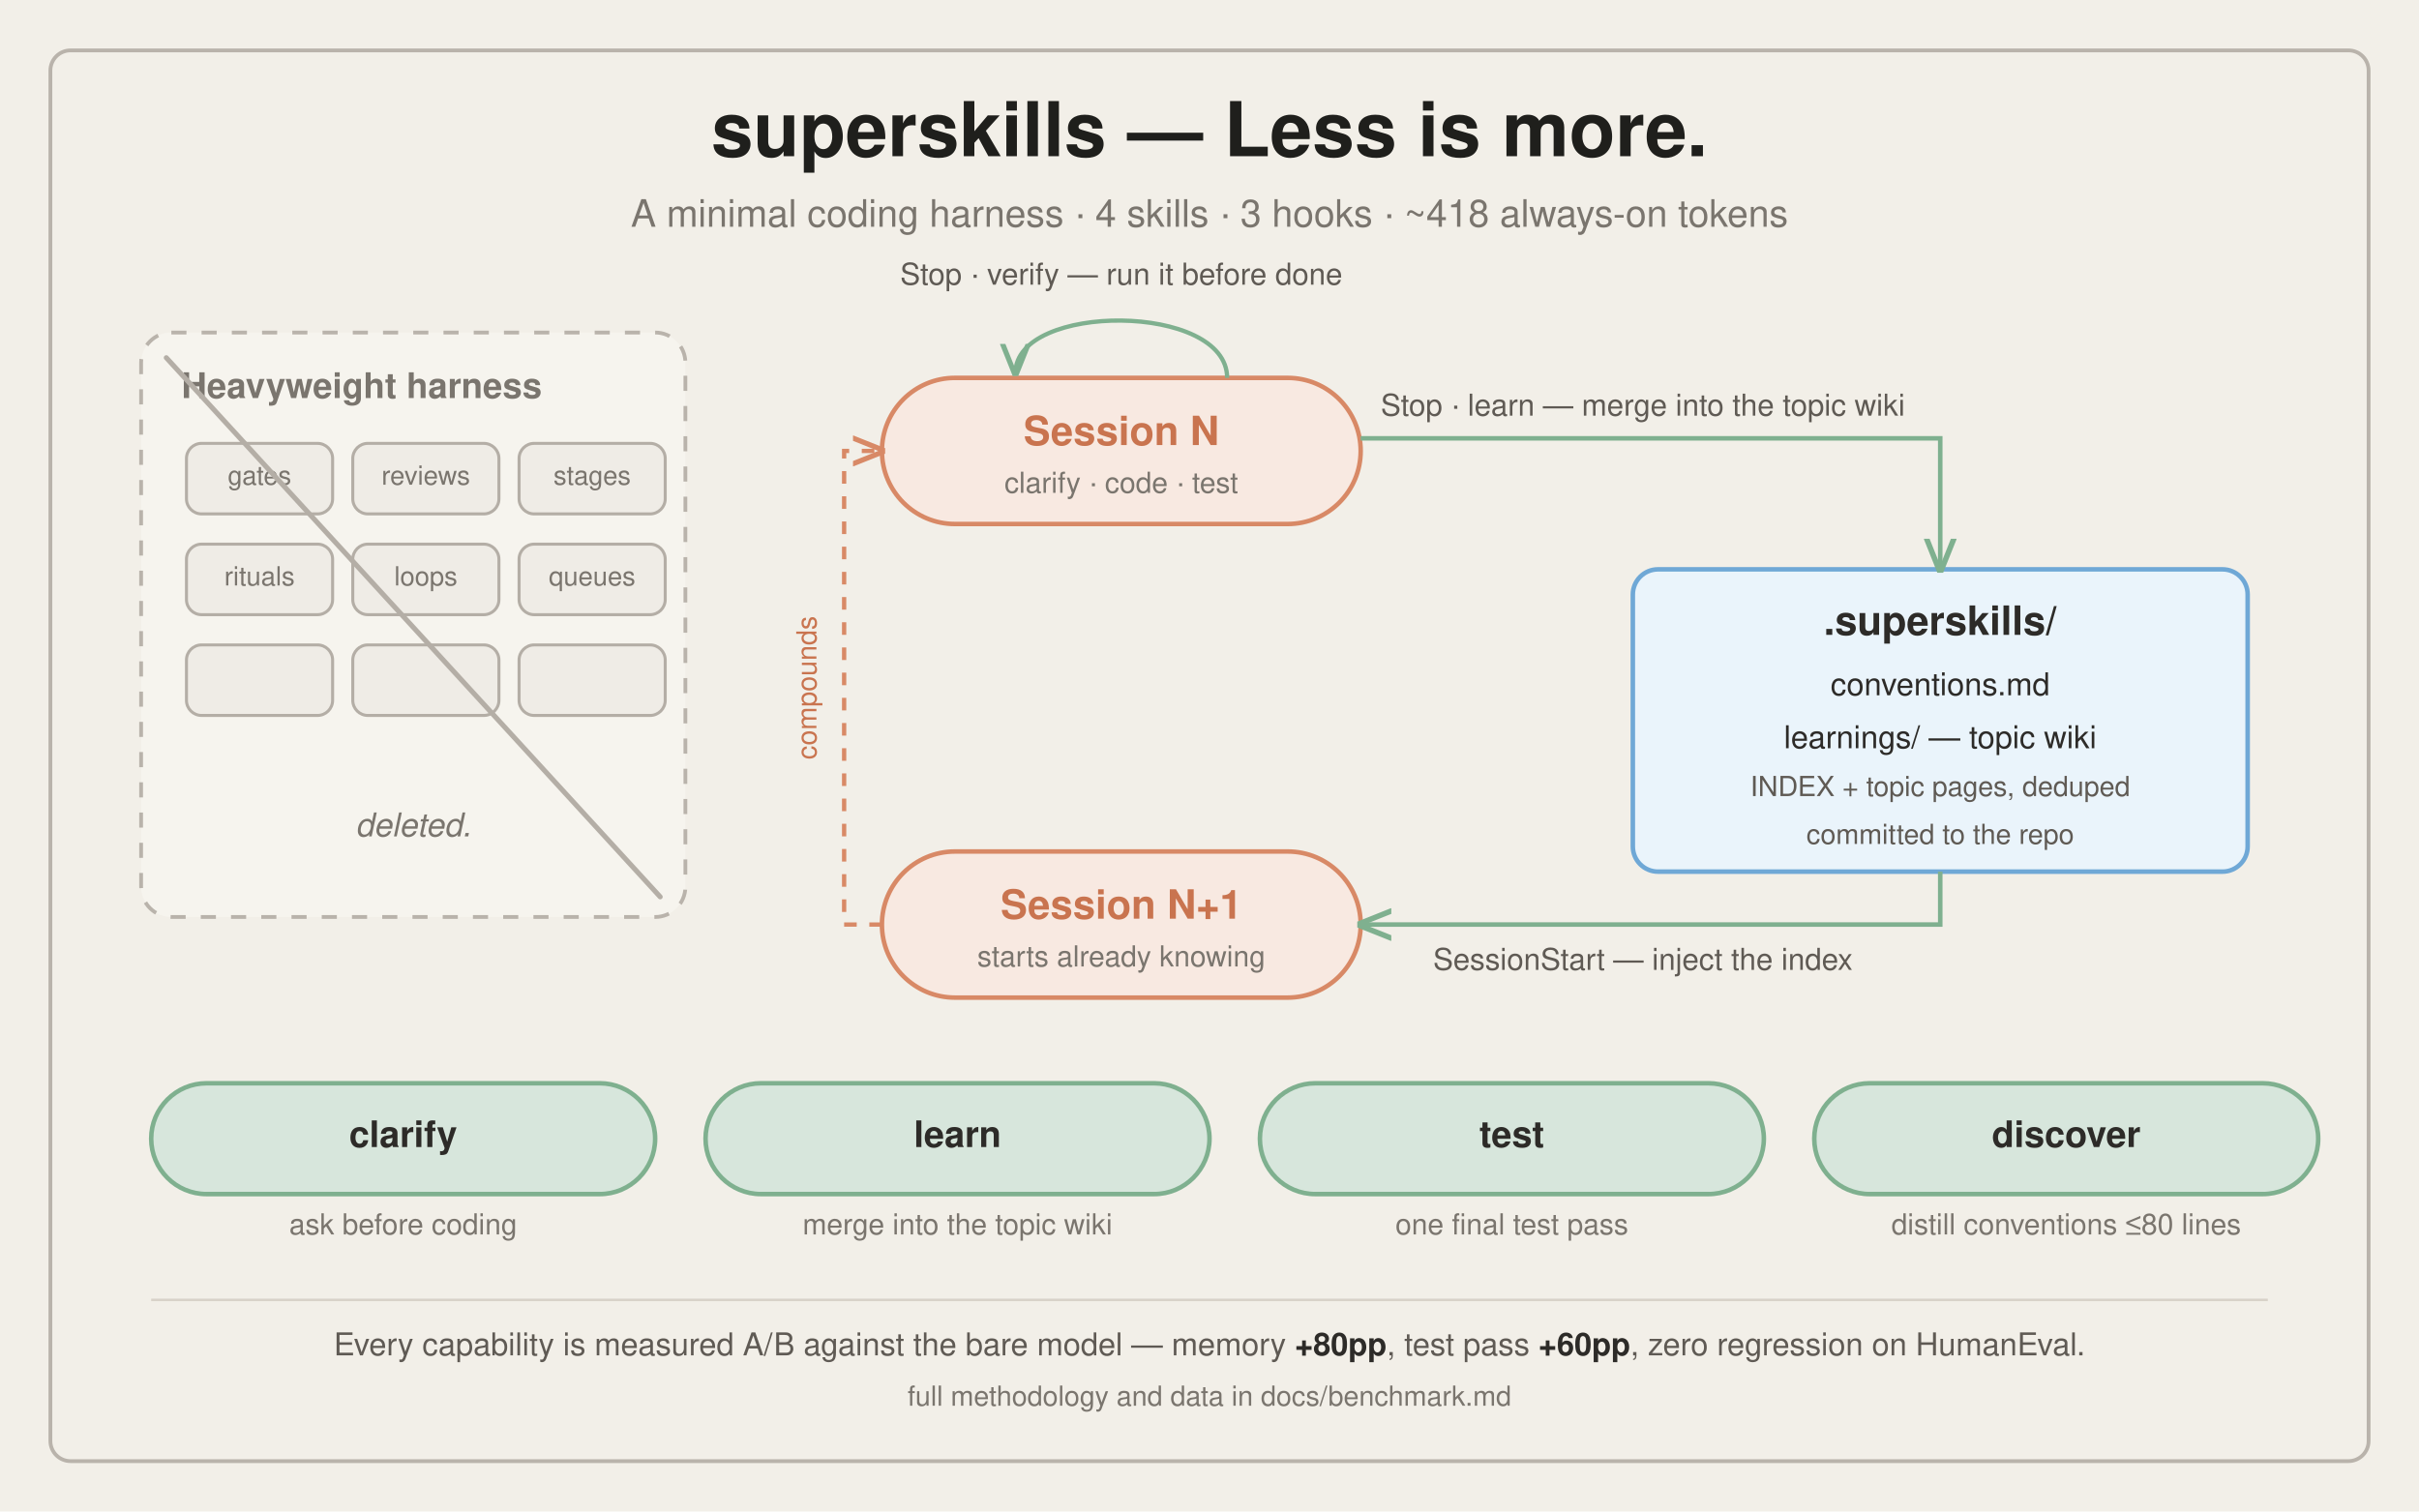
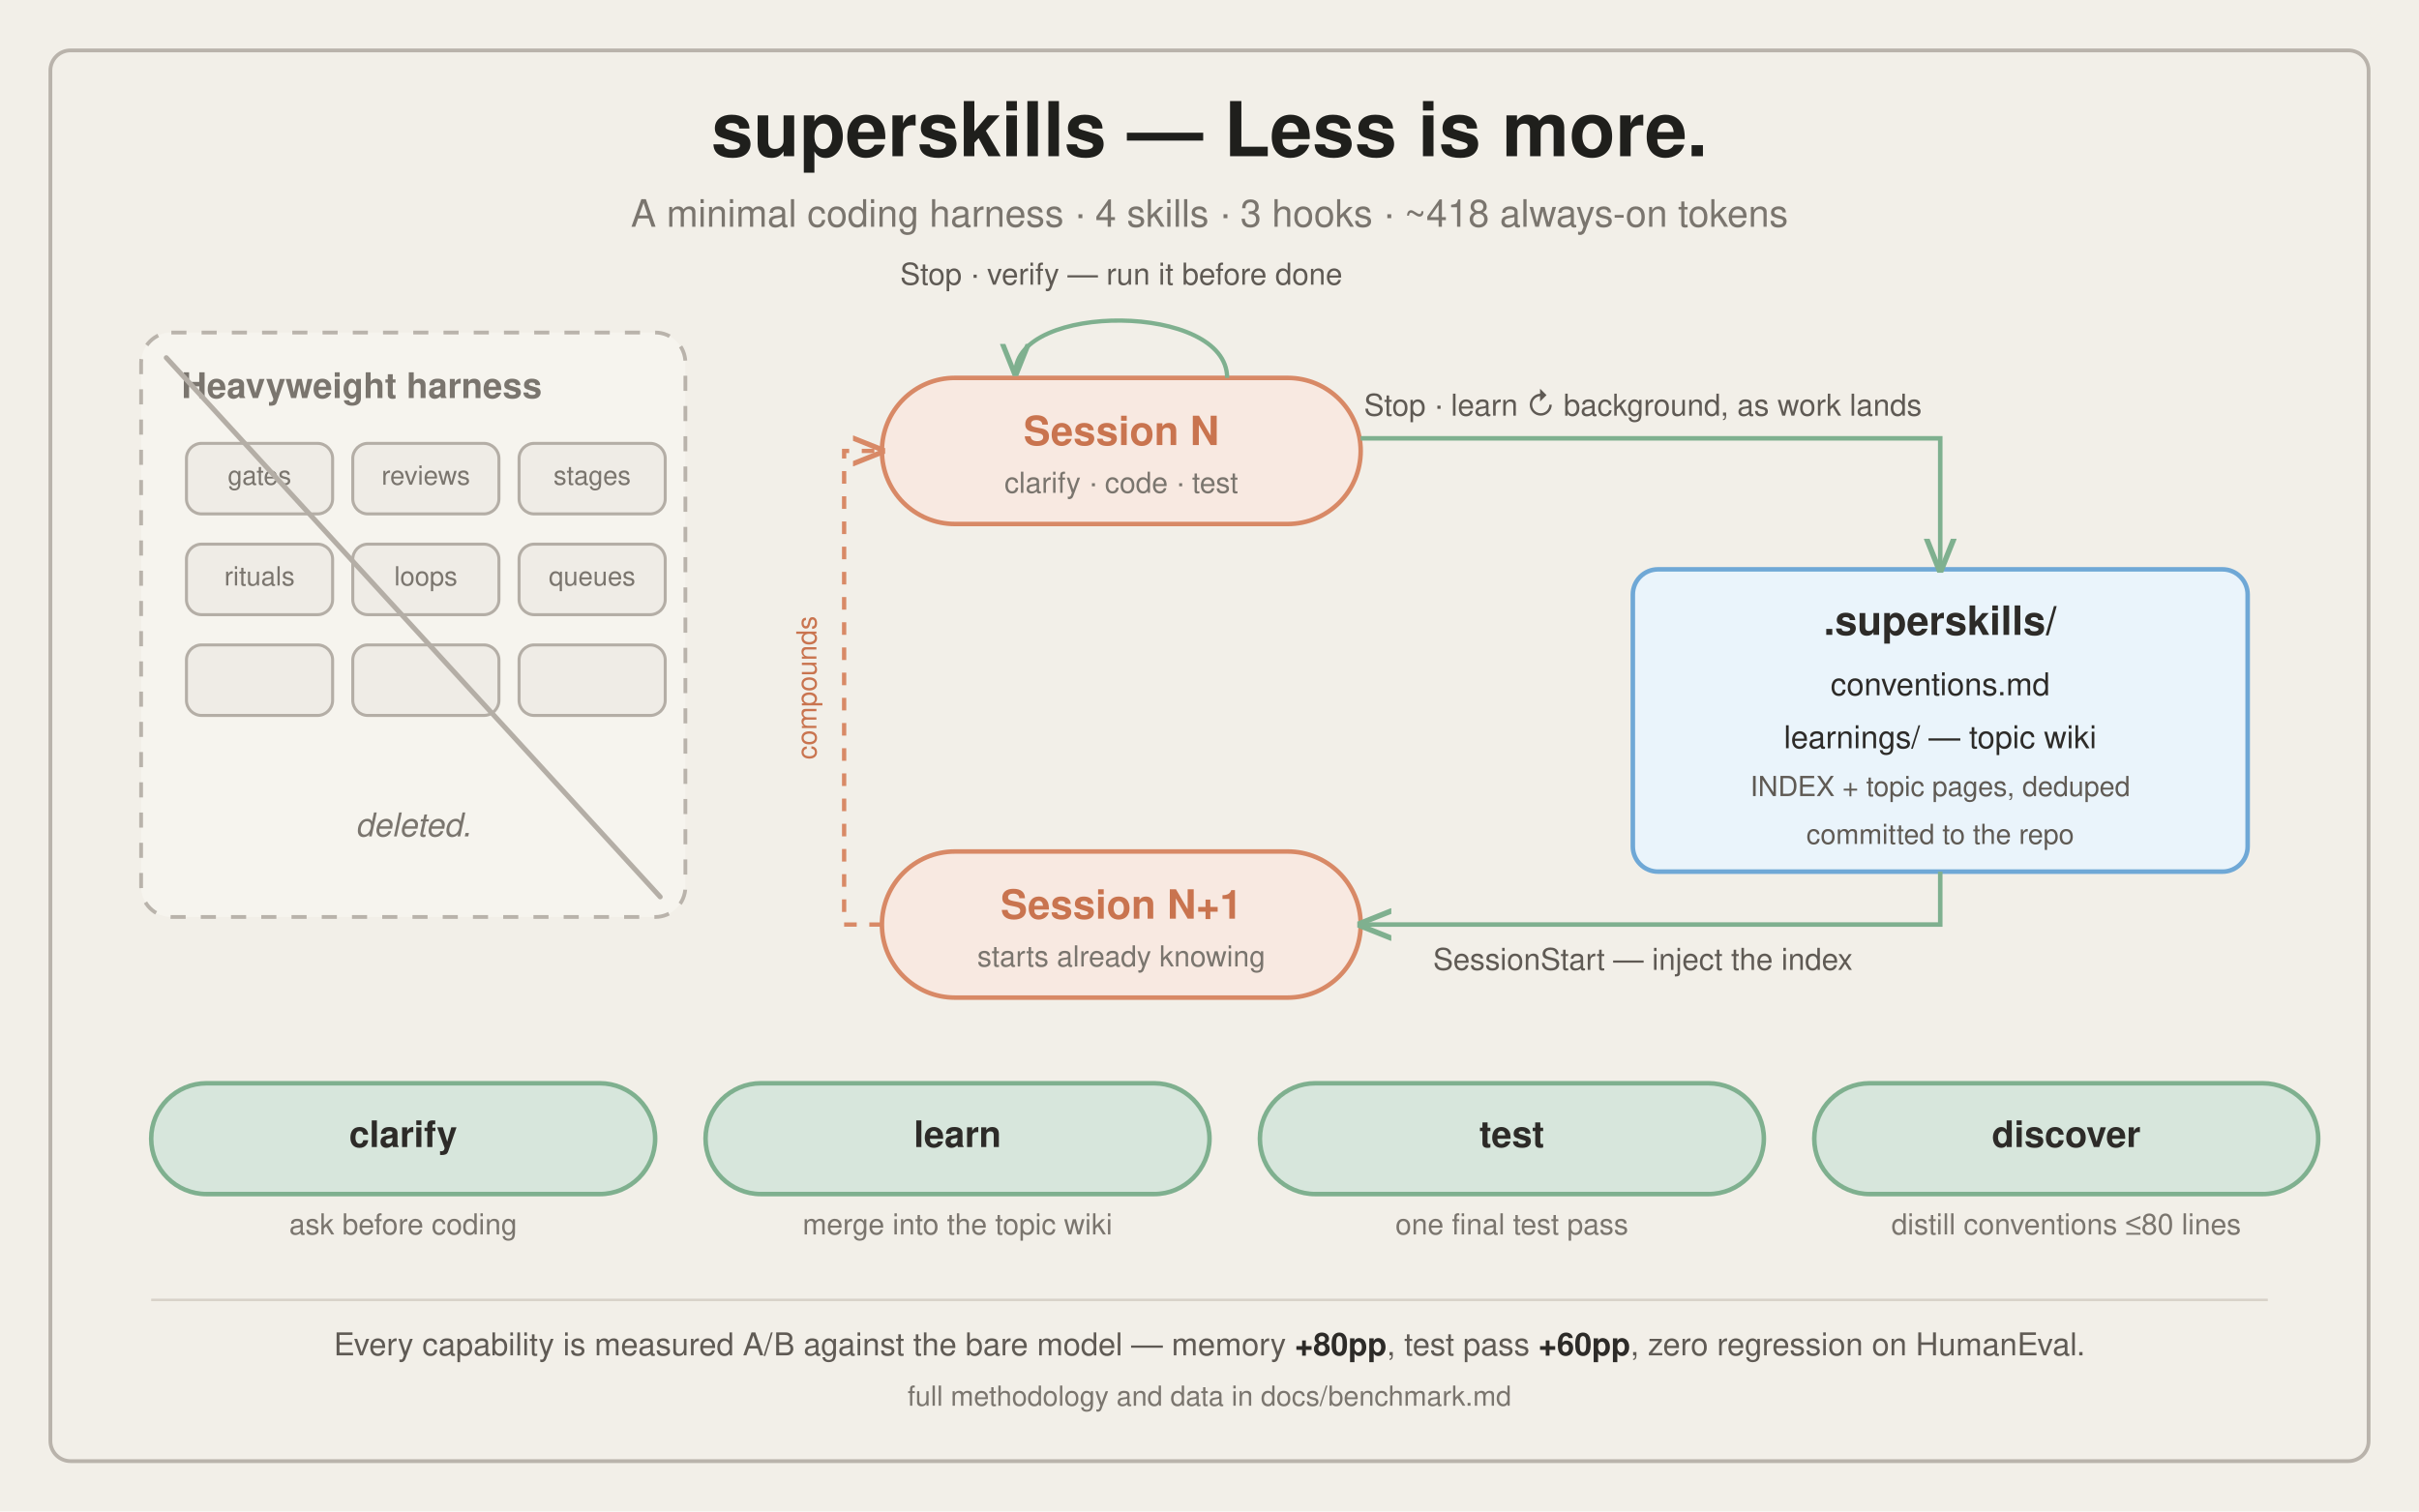
<svg xmlns="http://www.w3.org/2000/svg" viewBox="0 0 960 600" font-family="ui-sans-serif, -apple-system, 'Segoe UI', Helvetica, Arial, sans-serif">
  <defs>
    <marker id="arrow-hook" viewBox="0 0 10 10" refX="9" refY="5" markerWidth="7.5" markerHeight="7.5" orient="auto-start-reverse" markerUnits="strokeWidth">
      <polyline points="0,1 10,5 0,9" fill="none" stroke="#7FB08F" stroke-width="1.6" stroke-linecap="round" stroke-linejoin="round" />
    </marker>
    <marker id="arrow-loop" viewBox="0 0 10 10" refX="9" refY="5" markerWidth="7.5" markerHeight="7.5" orient="auto-start-reverse" markerUnits="strokeWidth">
      <polyline points="0,1 10,5 0,9" fill="none" stroke="#D88966" stroke-width="1.6" stroke-linecap="round" stroke-linejoin="round" />
    </marker>
  </defs>
  <rect width="100%" height="100%" fill="#F2EFE8" />
  <rect x="20" y="20" width="920" height="560" rx="8" fill="none" stroke="#B9B3AB" stroke-width="1.5" />
  <text x="480" y="62" text-anchor="middle" font-size="30" font-weight="700" fill="#1F1F1C">superskills — Less is more.</text>
  <text x="480" y="90" text-anchor="middle" font-size="15" fill="#7A756E">A minimal coding harness · 4 skills · 3 hooks · ~418 always-on tokens</text>
  <g>
    <rect x="56" y="132" width="216" height="232" rx="12" fill="#F6F4EE" stroke="#B9B3AB" stroke-width="1.5" stroke-dasharray="6 6" />
    <text x="72" y="158" font-size="14" font-weight="600" fill="#7A756E">Heavyweight harness</text>
    <rect x="74" y="176" width="58" height="28" rx="6" fill="#EFECE6" stroke="#B4AEA6" stroke-width="1.2" />
    <text x="103" y="190" text-anchor="middle" dominant-baseline="central" font-size="10.5" fill="#7A756E">gates</text>
    <rect x="140" y="176" width="58" height="28" rx="6" fill="#EFECE6" stroke="#B4AEA6" stroke-width="1.2" />
    <text x="169" y="190" text-anchor="middle" dominant-baseline="central" font-size="10.5" fill="#7A756E">reviews</text>
    <rect x="206" y="176" width="58" height="28" rx="6" fill="#EFECE6" stroke="#B4AEA6" stroke-width="1.2" />
    <text x="235" y="190" text-anchor="middle" dominant-baseline="central" font-size="10.5" fill="#7A756E">stages</text>
    <rect x="74" y="216" width="58" height="28" rx="6" fill="#EFECE6" stroke="#B4AEA6" stroke-width="1.2" />
    <text x="103" y="230" text-anchor="middle" dominant-baseline="central" font-size="10.5" fill="#7A756E">rituals</text>
    <rect x="140" y="216" width="58" height="28" rx="6" fill="#EFECE6" stroke="#B4AEA6" stroke-width="1.2" />
    <text x="169" y="230" text-anchor="middle" dominant-baseline="central" font-size="10.5" fill="#7A756E">loops</text>
    <rect x="206" y="216" width="58" height="28" rx="6" fill="#EFECE6" stroke="#B4AEA6" stroke-width="1.2" />
    <text x="235" y="230" text-anchor="middle" dominant-baseline="central" font-size="10.5" fill="#7A756E">queues</text>
    <rect x="74" y="256" width="58" height="28" rx="6" fill="#EFECE6" stroke="#B4AEA6" stroke-width="1.2" />
    <rect x="140" y="256" width="58" height="28" rx="6" fill="#EFECE6" stroke="#B4AEA6" stroke-width="1.2" />
    <rect x="206" y="256" width="58" height="28" rx="6" fill="#EFECE6" stroke="#B4AEA6" stroke-width="1.2" />
    <line x1="66" y1="142" x2="262" y2="356" stroke="#B4AEA6" stroke-width="2" stroke-linecap="round" />
    <text x="164" y="332" text-anchor="middle" font-size="13" font-style="italic" fill="#7A756E">deleted.</text>
  </g>
  <g>
    <rect x="350" y="150" width="190" height="58" rx="29" fill="#F8E9E1" stroke="#D88966" stroke-width="1.8" />
    <text x="445" y="173" text-anchor="middle" dominant-baseline="central" font-size="16" font-weight="700" fill="#C9744F">Session N</text>
    <text x="445" y="193" text-anchor="middle" dominant-baseline="central" font-size="11.5" fill="#7A756E">clarify · code · test</text>
    <path d="M 487 150 C 487 120 403 120 403 148" fill="none" stroke="#7FB08F" stroke-width="1.7" marker-end="url(#arrow-hook)" />
    <text x="445" y="113" text-anchor="middle" font-size="12" fill="#5F5A54">Stop · verify — run it before done</text>
    <rect x="350" y="338" width="190" height="58" rx="29" fill="#F8E9E1" stroke="#D88966" stroke-width="1.8" />
    <text x="445" y="361" text-anchor="middle" dominant-baseline="central" font-size="16" font-weight="700" fill="#C9744F">Session N+1</text>
    <text x="445" y="381" text-anchor="middle" dominant-baseline="central" font-size="11.5" fill="#7A756E">starts already knowing</text>
    <rect x="648" y="226" width="244" height="120" rx="10" fill="#EAF4FB" stroke="#6FA8D6" stroke-width="1.8" />
    <text x="770" y="252" text-anchor="middle" font-size="16" font-weight="700" fill="#2D2B28">.superskills/</text>
    <text x="770" y="276" text-anchor="middle" font-size="12.5" fill="#2D2B28">conventions.md</text>
    <text x="770" y="297" text-anchor="middle" font-size="12.5" fill="#2D2B28">learnings/ — topic wiki</text>
    <text x="770" y="316" text-anchor="middle" font-size="11" fill="#5F5A54">INDEX + topic pages, deduped</text>
    <text x="770" y="335" text-anchor="middle" font-size="11" fill="#5F5A54">committed to the repo</text>
    <path d="M 540 174 H 770 V 226" fill="none" stroke="#7FB08F" stroke-width="1.8" marker-end="url(#arrow-hook)" />
-     <text x="652" y="165" text-anchor="middle" font-size="12" fill="#5F5A54">Stop · learn — merge into the topic wiki</text>
+     <text x="652" y="165" text-anchor="middle" font-size="12" fill="#5F5A54">Stop · learn ↻ background, as work lands</text>
    <path d="M 770 346 V 367 H 540" fill="none" stroke="#7FB08F" stroke-width="1.8" marker-end="url(#arrow-hook)" />
    <text x="652" y="385" text-anchor="middle" font-size="12" fill="#5F5A54">SessionStart — inject the index</text>
    <path d="M 350 367 H 335 V 179 H 350" fill="none" stroke="#D88966" stroke-width="1.7" stroke-dasharray="5 5" marker-end="url(#arrow-loop)" />
    <text x="324" y="273" text-anchor="middle" font-size="11" fill="#C9744F" transform="rotate(-90 324 273)">compounds</text>
  </g>
  <g>
    <rect x="60" y="430" width="200" height="44" rx="22" fill="#D7E6DC" stroke="#7FB08F" stroke-width="1.8" />
    <text x="160" y="452" text-anchor="middle" dominant-baseline="central" font-size="14.5" font-weight="600" fill="#2D2B28">clarify</text>
    <text x="160" y="490" text-anchor="middle" font-size="11.5" fill="#7A756E">ask before coding</text>
    <rect x="280" y="430" width="200" height="44" rx="22" fill="#D7E6DC" stroke="#7FB08F" stroke-width="1.8" />
    <text x="380" y="452" text-anchor="middle" dominant-baseline="central" font-size="14.5" font-weight="600" fill="#2D2B28">learn</text>
    <text x="380" y="490" text-anchor="middle" font-size="11.5" fill="#7A756E">merge into the topic wiki</text>
    <rect x="500" y="430" width="200" height="44" rx="22" fill="#D7E6DC" stroke="#7FB08F" stroke-width="1.8" />
    <text x="600" y="452" text-anchor="middle" dominant-baseline="central" font-size="14.5" font-weight="600" fill="#2D2B28">test</text>
    <text x="600" y="490" text-anchor="middle" font-size="11.5" fill="#7A756E">one final test pass</text>
    <rect x="720" y="430" width="200" height="44" rx="22" fill="#D7E6DC" stroke="#7FB08F" stroke-width="1.8" />
    <text x="820" y="452" text-anchor="middle" dominant-baseline="central" font-size="14.5" font-weight="600" fill="#2D2B28">discover</text>
    <text x="820" y="490" text-anchor="middle" font-size="11.5" fill="#7A756E">distill conventions ≤80 lines</text>
  </g>
  <line x1="60" y1="516" x2="900" y2="516" stroke="#D8D2C8" stroke-width="1" />
  <text x="480" y="538" text-anchor="middle" font-size="12.5" fill="#5F5A54">Every capability is measured A/B against the bare model — memory <tspan font-weight="700" fill="#2D2B28">+80pp</tspan>, test pass <tspan font-weight="700" fill="#2D2B28">+60pp</tspan>, zero regression on HumanEval.</text>
  <text x="480" y="558" text-anchor="middle" font-size="11" fill="#7A756E">full methodology and data in docs/benchmark.md</text>
</svg>
